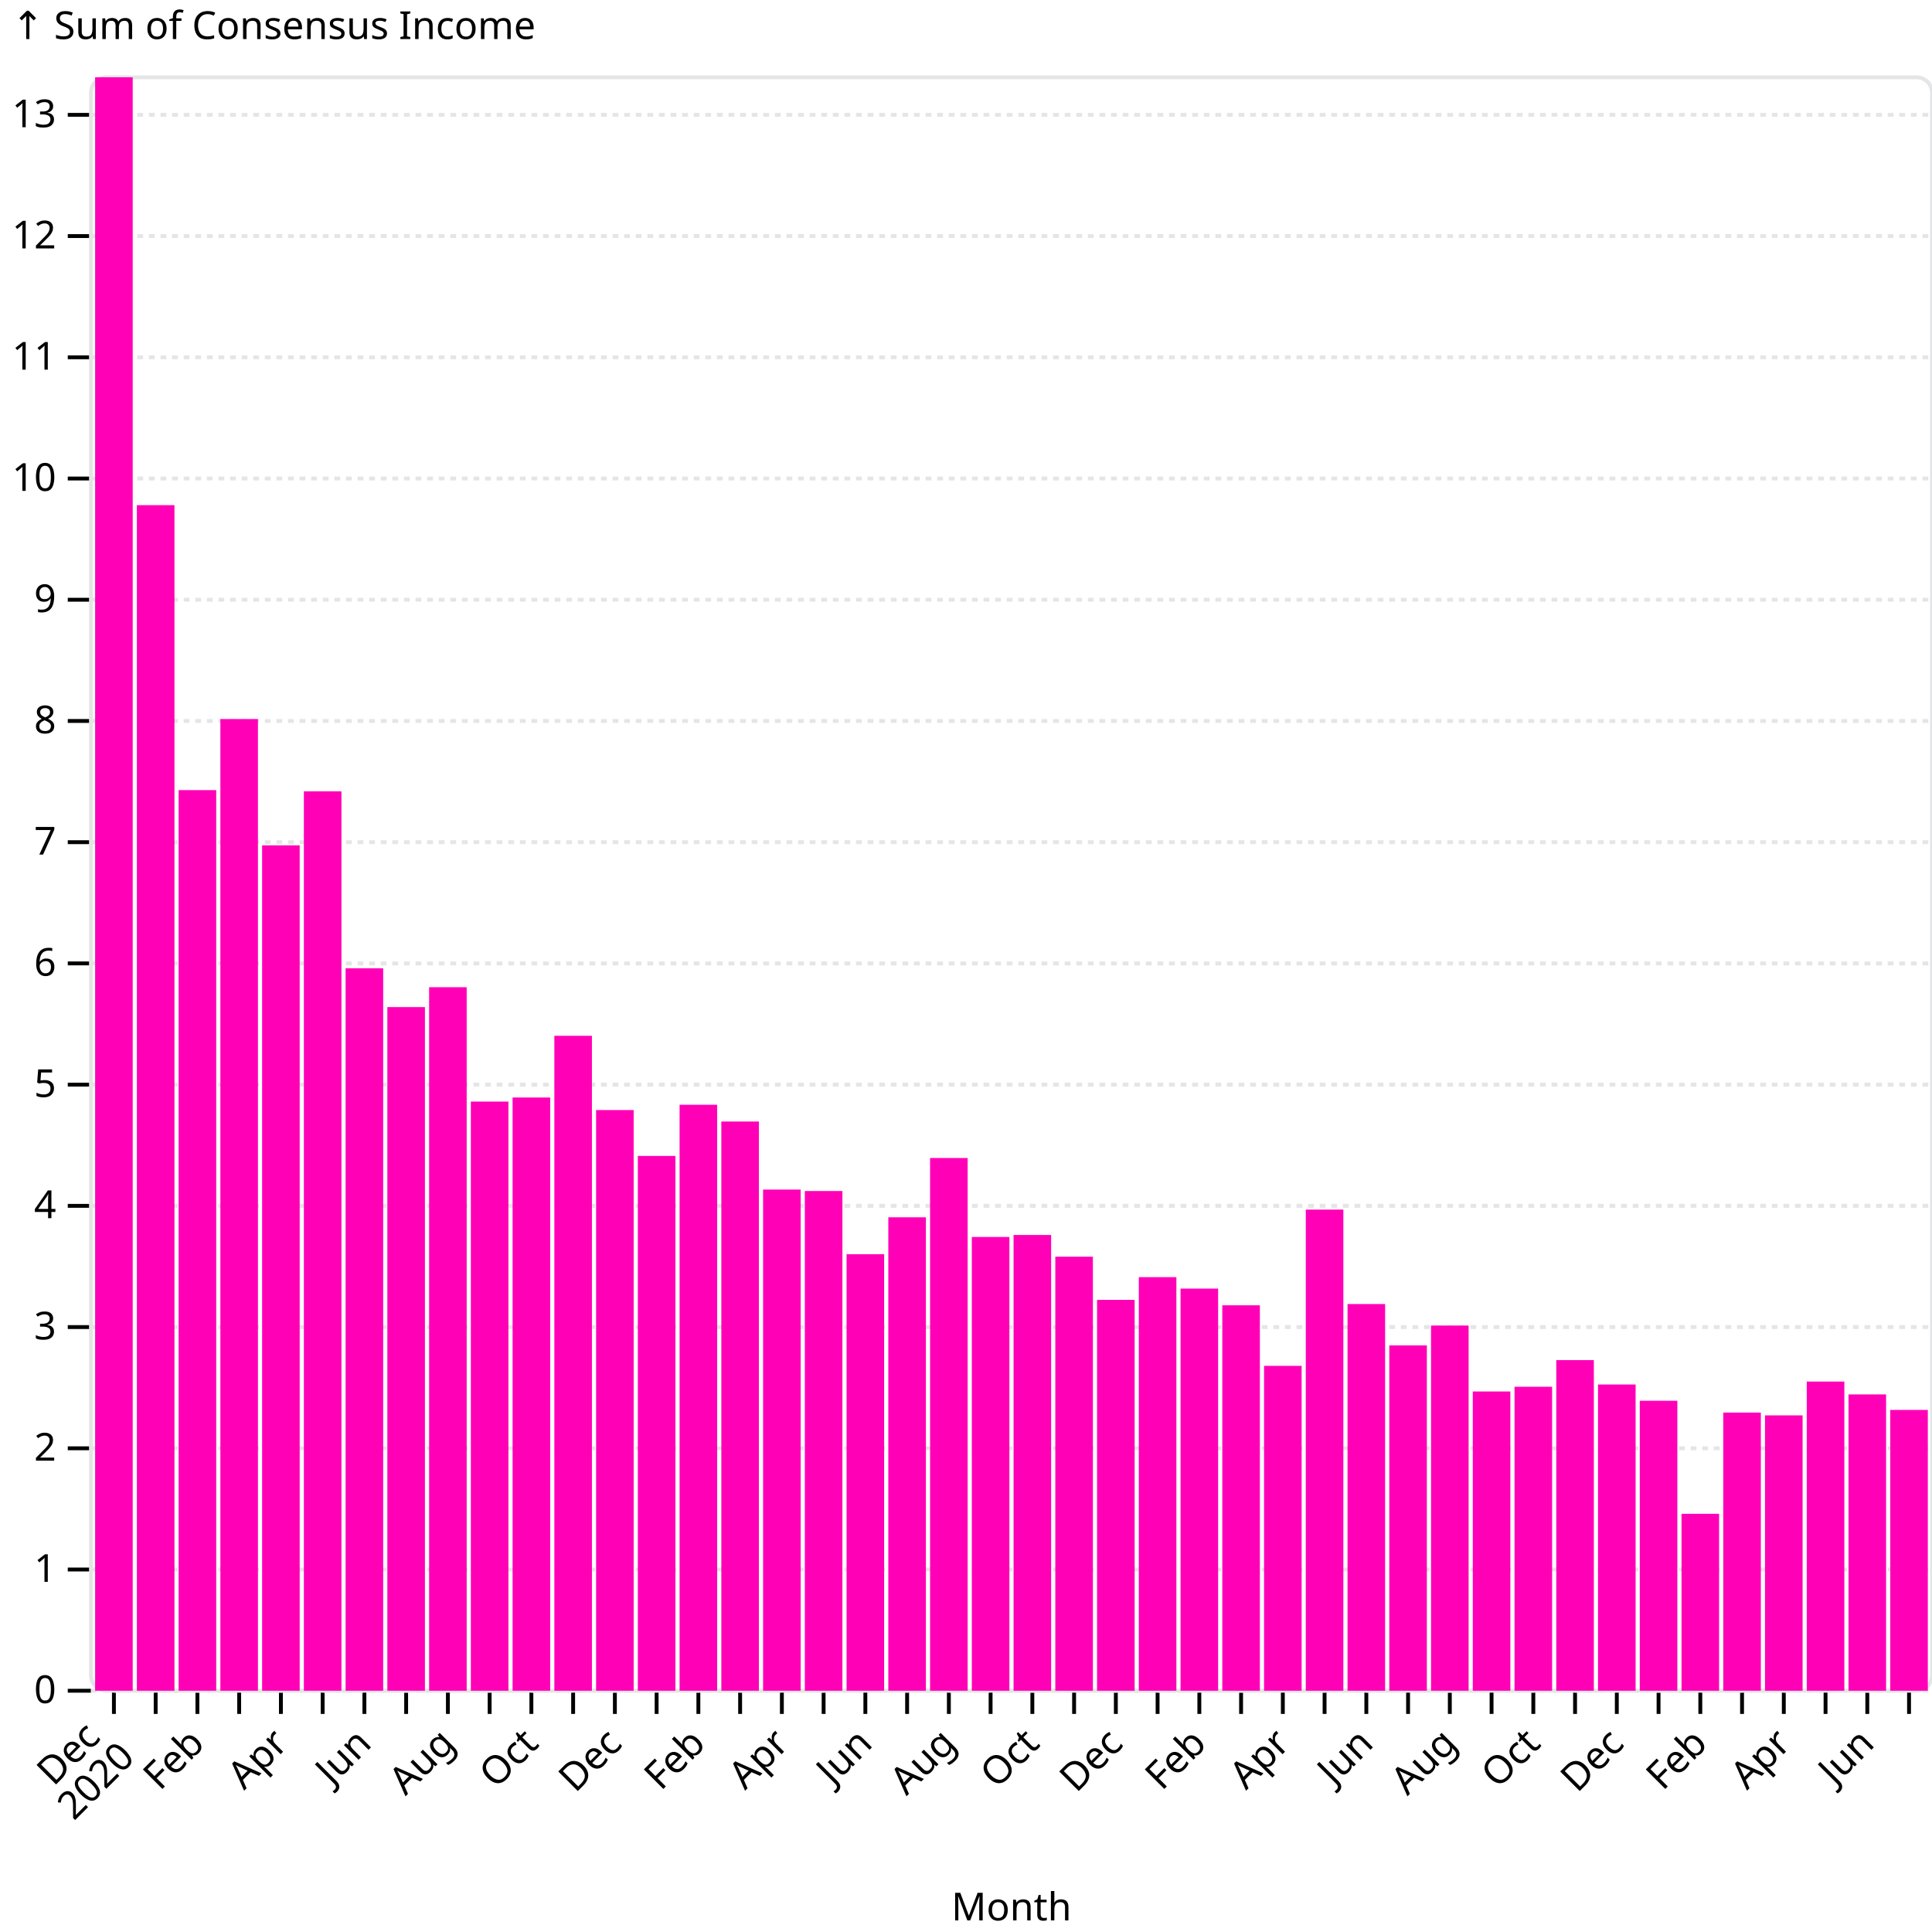
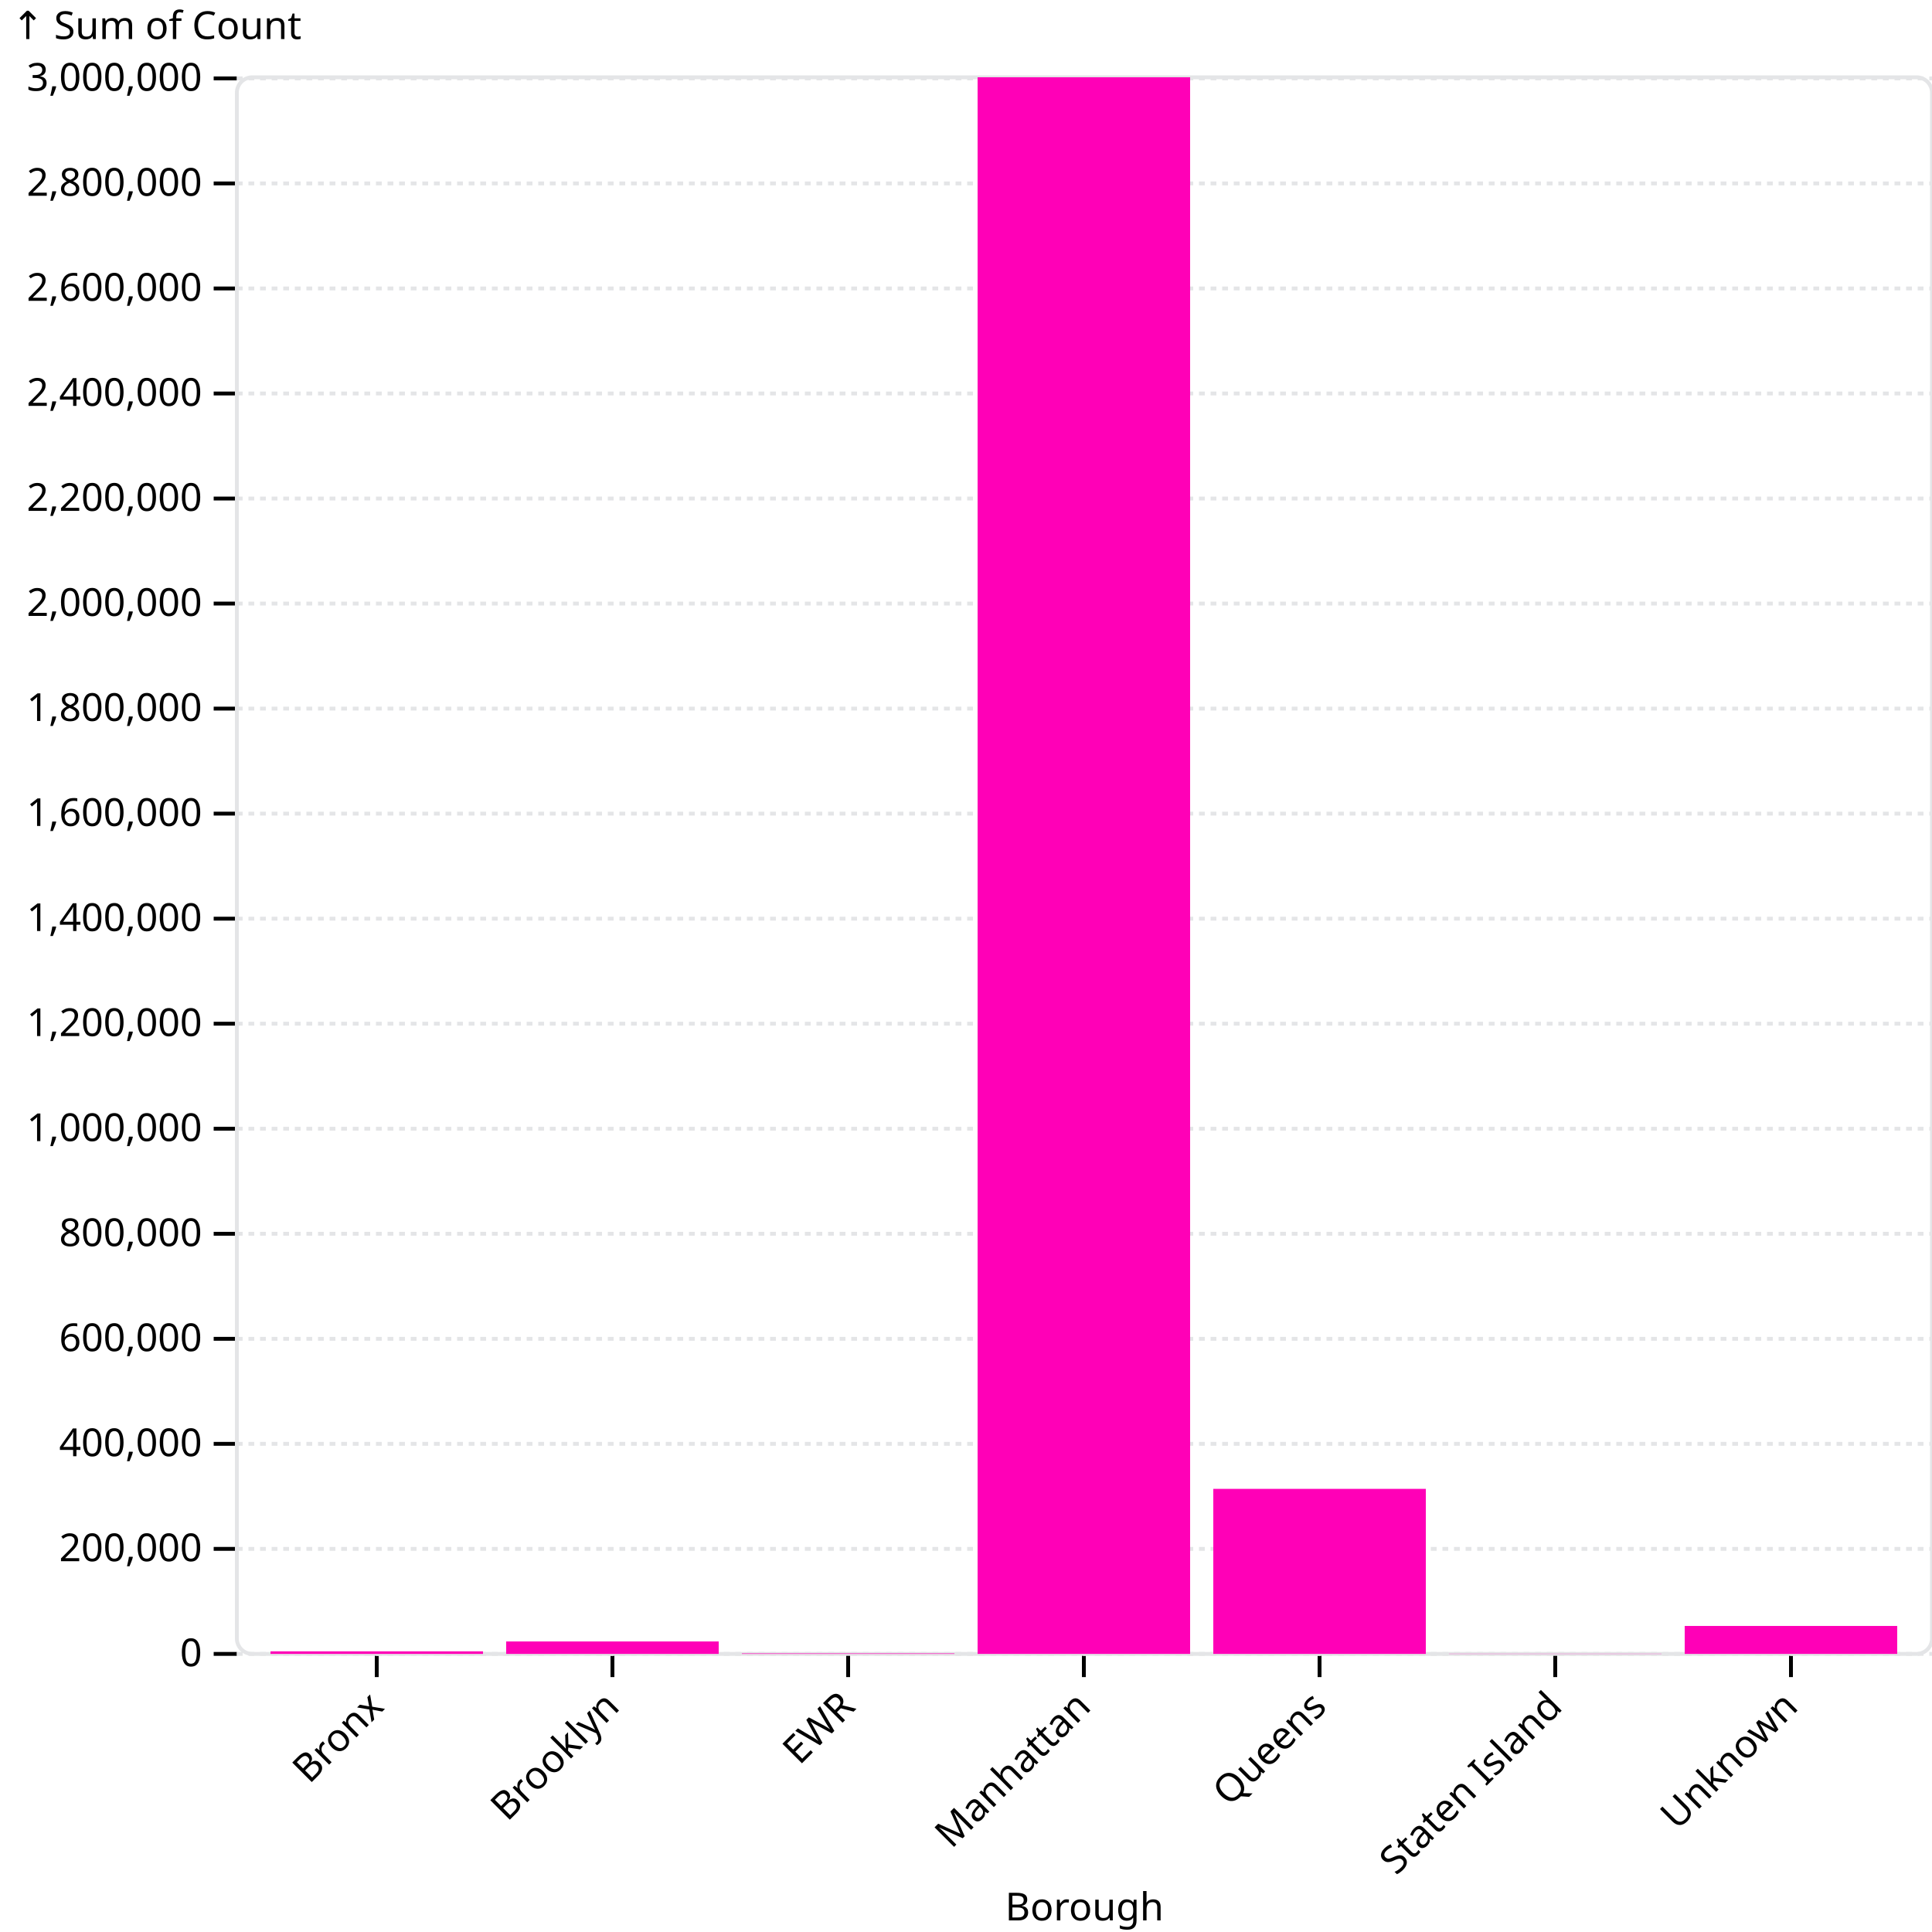
<svg xmlns="http://www.w3.org/2000/svg" class="plot-chart" fill="currentColor" font-family="system-ui, sans-serif" font-size="10" text-anchor="middle" width="500" height="500" viewBox="0 0 500 500" style="overflow: visible;">
  <style>:where(.plot-chart) {
  --plot-background: white;
  display: block;
  height: auto;
  height: intrinsic;
  max-width: 100%;
}
:where(.plot-chart text),
:where(.plot-chart tspan) {
  white-space: pre;
}</style>
  <g aria-label="y-axis tick" aria-hidden="true" fill="none" stroke="currentColor">
-     <path transform="translate(23.53888,437.5616)" d="M0,0L-6,0" />
-     <path transform="translate(23.53888,406.1894)" d="M0,0L-6,0" />
-     <path transform="translate(23.53888,374.8171)" d="M0,0L-6,0" />
-     <path transform="translate(23.53888,343.4449)" d="M0,0L-6,0" />
-     <path transform="translate(23.53888,312.0726)" d="M0,0L-6,0" />
-     <path transform="translate(23.53888,280.7004)" d="M0,0L-6,0" />
-     <path transform="translate(23.53888,249.3281)" d="M0,0L-6,0" />
-     <path transform="translate(23.53888,217.9559)" d="M0,0L-6,0" />
-     <path transform="translate(23.53888,186.5837)" d="M0,0L-6,0" />
-     <path transform="translate(23.53888,155.2114)" d="M0,0L-6,0" />
-     <path transform="translate(23.53888,123.8392)" d="M0,0L-6,0" />
-     <path transform="translate(23.53888,92.46691)" d="M0,0L-6,0" />
-     <path transform="translate(23.53888,61.09466)" d="M0,0L-6,0" />
-     <path transform="translate(23.53888,29.72242)" d="M0,0L-6,0" />
+     <path transform="translate(61.3,428.0291)" d="M0,0L-6,0" />
+     <path transform="translate(61.3,400.8464)" d="M0,0L-6,0" />
+     <path transform="translate(61.3,373.6636)" d="M0,0L-6,0" />
+     <path transform="translate(61.3,346.4809)" d="M0,0L-6,0" />
+     <path transform="translate(61.3,319.2981)" d="M0,0L-6,0" />
+     <path transform="translate(61.3,292.1154)" d="M0,0L-6,0" />
+     <path transform="translate(61.3,264.9326)" d="M0,0L-6,0" />
+     <path transform="translate(61.3,237.7499)" d="M0,0L-6,0" />
+     <path transform="translate(61.3,210.5671)" d="M0,0L-6,0" />
+     <path transform="translate(61.3,183.3844)" d="M0,0L-6,0" />
+     <path transform="translate(61.3,156.2016)" d="M0,0L-6,0" />
+     <path transform="translate(61.3,129.0189)" d="M0,0L-6,0" />
+     <path transform="translate(61.3,101.8361)" d="M0,0L-6,0" />
+     <path transform="translate(61.3,74.65337)" d="M0,0L-6,0" />
+     <path transform="translate(61.3,47.47062)" d="M0,0L-6,0" />
+     <path transform="translate(61.3,20.28787)" d="M0,0L-6,0" />
  </g>
  <g aria-label="y-axis tick label" text-anchor="end" font-variant="tabular-nums" transform="translate(-9,0)">
-     <text y="0.32em" transform="translate(23.53888,437.5616)">0</text>
-     <text y="0.32em" transform="translate(23.53888,406.1894)">1</text>
-     <text y="0.32em" transform="translate(23.53888,374.8171)">2</text>
-     <text y="0.32em" transform="translate(23.53888,343.4449)">3</text>
-     <text y="0.32em" transform="translate(23.53888,312.0726)">4</text>
-     <text y="0.32em" transform="translate(23.53888,280.7004)">5</text>
-     <text y="0.32em" transform="translate(23.53888,249.3281)">6</text>
-     <text y="0.32em" transform="translate(23.53888,217.9559)">7</text>
-     <text y="0.32em" transform="translate(23.53888,186.5837)">8</text>
-     <text y="0.32em" transform="translate(23.53888,155.2114)">9</text>
-     <text y="0.32em" transform="translate(23.53888,123.8392)">10</text>
-     <text y="0.32em" transform="translate(23.53888,92.46691)">11</text>
-     <text y="0.32em" transform="translate(23.53888,61.09466)">12</text>
-     <text y="0.32em" transform="translate(23.53888,29.72242)">13</text>
+     <text y="0.32em" transform="translate(61.3,428.0291)">0</text>
+     <text y="0.32em" transform="translate(61.3,400.8464)">200,000</text>
+     <text y="0.32em" transform="translate(61.3,373.6636)">400,000</text>
+     <text y="0.32em" transform="translate(61.3,346.4809)">600,000</text>
+     <text y="0.32em" transform="translate(61.3,319.2981)">800,000</text>
+     <text y="0.32em" transform="translate(61.3,292.1154)">1,000,000</text>
+     <text y="0.32em" transform="translate(61.3,264.9326)">1,200,000</text>
+     <text y="0.32em" transform="translate(61.3,237.7499)">1,400,000</text>
+     <text y="0.32em" transform="translate(61.3,210.5671)">1,600,000</text>
+     <text y="0.32em" transform="translate(61.3,183.3844)">1,800,000</text>
+     <text y="0.32em" transform="translate(61.3,156.2016)">2,000,000</text>
+     <text y="0.32em" transform="translate(61.3,129.0189)">2,200,000</text>
+     <text y="0.32em" transform="translate(61.3,101.8361)">2,400,000</text>
+     <text y="0.32em" transform="translate(61.3,74.65337)">2,600,000</text>
+     <text y="0.32em" transform="translate(61.3,47.47062)">2,800,000</text>
+     <text y="0.32em" transform="translate(61.3,20.28787)">3,000,000</text>
  </g>
-   <g aria-label="y-axis label" text-anchor="start" transform="translate(-20.53888,-17)">
-     <text y="0.71em" transform="translate(23.53888,20)">↑ Sum of Consensus Income</text>
+   <g aria-label="y-axis label" text-anchor="start" transform="translate(-58.3,-17)">
+     <text y="0.71em" transform="translate(61.3,20)">↑ Sum of Count</text>
  </g>
-   <g aria-label="x-axis tick" aria-hidden="true" fill="none" stroke="currentColor" transform="translate(4.861848,0)">
-     <path transform="translate(24.61929,437.5616)" d="M0,0L0,6" />
-     <path transform="translate(35.4234,437.5616)" d="M0,0L0,6" />
-     <path transform="translate(46.2275,437.5616)" d="M0,0L0,6" />
-     <path transform="translate(57.03161,437.5616)" d="M0,0L0,6" />
-     <path transform="translate(67.83572,437.5616)" d="M0,0L0,6" />
-     <path transform="translate(78.63982,437.5616)" d="M0,0L0,6" />
-     <path transform="translate(89.44393,437.5616)" d="M0,0L0,6" />
-     <path transform="translate(100.248,437.5616)" d="M0,0L0,6" />
-     <path transform="translate(111.0521,437.5616)" d="M0,0L0,6" />
-     <path transform="translate(121.8563,437.5616)" d="M0,0L0,6" />
-     <path transform="translate(132.6604,437.5616)" d="M0,0L0,6" />
-     <path transform="translate(143.4645,437.5616)" d="M0,0L0,6" />
-     <path transform="translate(154.2686,437.5616)" d="M0,0L0,6" />
-     <path transform="translate(165.0727,437.5616)" d="M0,0L0,6" />
-     <path transform="translate(175.8768,437.5616)" d="M0,0L0,6" />
-     <path transform="translate(186.6809,437.5616)" d="M0,0L0,6" />
-     <path transform="translate(197.485,437.5616)" d="M0,0L0,6" />
-     <path transform="translate(208.2891,437.5616)" d="M0,0L0,6" />
-     <path transform="translate(219.0932,437.5616)" d="M0,0L0,6" />
-     <path transform="translate(229.8973,437.5616)" d="M0,0L0,6" />
-     <path transform="translate(240.7014,437.5616)" d="M0,0L0,6" />
-     <path transform="translate(251.5055,437.5616)" d="M0,0L0,6" />
-     <path transform="translate(262.3096,437.5616)" d="M0,0L0,6" />
-     <path transform="translate(273.1138,437.5616)" d="M0,0L0,6" />
-     <path transform="translate(283.9179,437.5616)" d="M0,0L0,6" />
-     <path transform="translate(294.722,437.5616)" d="M0,0L0,6" />
-     <path transform="translate(305.5261,437.5616)" d="M0,0L0,6" />
-     <path transform="translate(316.3302,437.5616)" d="M0,0L0,6" />
-     <path transform="translate(327.1343,437.5616)" d="M0,0L0,6" />
-     <path transform="translate(337.9384,437.5616)" d="M0,0L0,6" />
-     <path transform="translate(348.7425,437.5616)" d="M0,0L0,6" />
-     <path transform="translate(359.5466,437.5616)" d="M0,0L0,6" />
-     <path transform="translate(370.3507,437.5616)" d="M0,0L0,6" />
-     <path transform="translate(381.1548,437.5616)" d="M0,0L0,6" />
-     <path transform="translate(391.9589,437.5616)" d="M0,0L0,6" />
-     <path transform="translate(402.763,437.5616)" d="M0,0L0,6" />
-     <path transform="translate(413.5671,437.5616)" d="M0,0L0,6" />
-     <path transform="translate(424.3713,437.5616)" d="M0,0L0,6" />
-     <path transform="translate(435.1754,437.5616)" d="M0,0L0,6" />
-     <path transform="translate(445.9795,437.5616)" d="M0,0L0,6" />
-     <path transform="translate(456.7836,437.5616)" d="M0,0L0,6" />
-     <path transform="translate(467.5877,437.5616)" d="M0,0L0,6" />
-     <path transform="translate(478.3918,437.5616)" d="M0,0L0,6" />
-     <path transform="translate(489.1959,437.5616)" d="M0,0L0,6" />
+   <g aria-label="x-axis tick" aria-hidden="true" fill="none" stroke="currentColor" transform="translate(27.5,0)">
+     <path transform="translate(70,428.0291)" d="M0,0L0,6" />
+     <path transform="translate(131,428.0291)" d="M0,0L0,6" />
+     <path transform="translate(192,428.0291)" d="M0,0L0,6" />
+     <path transform="translate(253,428.0291)" d="M0,0L0,6" />
+     <path transform="translate(314,428.0291)" d="M0,0L0,6" />
+     <path transform="translate(375,428.0291)" d="M0,0L0,6" />
+     <path transform="translate(436,428.0291)" d="M0,0L0,6" />
  </g>
-   <g aria-label="x-axis tick label" text-anchor="end" transform="translate(4.861848,11.82843)">
-     <text transform="translate(24.61929,437.5616) rotate(-45)">
-       <tspan x="0" y="-0.18em">Dec</tspan>
-       <tspan x="0" dy="1em">2020</tspan>
-     </text>
-     <text transform="translate(35.4234,437.5616) rotate(-45)" style="display: none;">
-       <tspan x="0" y="-0.18em">Jan</tspan>
-       <tspan x="0" dy="1em">2021</tspan>
-     </text>
-     <text y="0.32em" transform="translate(46.2275,437.5616) rotate(-45)">Feb</text>
-     <text y="0.32em" transform="translate(57.03161,437.5616) rotate(-45)" style="display: none;">Mar</text>
-     <text y="0.32em" transform="translate(67.83572,437.5616) rotate(-45)">Apr</text>
-     <text y="0.32em" transform="translate(78.63982,437.5616) rotate(-45)" style="display: none;">May</text>
-     <text y="0.32em" transform="translate(89.44393,437.5616) rotate(-45)">Jun</text>
-     <text y="0.32em" transform="translate(100.248,437.5616) rotate(-45)" style="display: none;">Jul</text>
-     <text y="0.32em" transform="translate(111.0521,437.5616) rotate(-45)">Aug</text>
-     <text y="0.32em" transform="translate(121.8563,437.5616) rotate(-45)" style="display: none;">Sep</text>
-     <text y="0.32em" transform="translate(132.6604,437.5616) rotate(-45)">Oct</text>
-     <text y="0.32em" transform="translate(143.4645,437.5616) rotate(-45)" style="display: none;">Nov</text>
-     <text y="0.32em" transform="translate(154.2686,437.5616) rotate(-45)">Dec</text>
-     <text transform="translate(165.0727,437.5616) rotate(-45)" style="display: none;">
-       <tspan x="0" y="-0.18em">Jan</tspan>
-       <tspan x="0" dy="1em">2022</tspan>
-     </text>
-     <text y="0.32em" transform="translate(175.8768,437.5616) rotate(-45)">Feb</text>
-     <text y="0.32em" transform="translate(186.6809,437.5616) rotate(-45)" style="display: none;">Mar</text>
-     <text y="0.32em" transform="translate(197.485,437.5616) rotate(-45)">Apr</text>
-     <text y="0.32em" transform="translate(208.2891,437.5616) rotate(-45)" style="display: none;">May</text>
-     <text y="0.32em" transform="translate(219.0932,437.5616) rotate(-45)">Jun</text>
-     <text y="0.32em" transform="translate(229.8973,437.5616) rotate(-45)" style="display: none;">Jul</text>
-     <text y="0.32em" transform="translate(240.7014,437.5616) rotate(-45)">Aug</text>
-     <text y="0.32em" transform="translate(251.5055,437.5616) rotate(-45)" style="display: none;">Sep</text>
-     <text y="0.32em" transform="translate(262.3096,437.5616) rotate(-45)">Oct</text>
-     <text y="0.32em" transform="translate(273.1138,437.5616) rotate(-45)" style="display: none;">Nov</text>
-     <text y="0.32em" transform="translate(283.9179,437.5616) rotate(-45)">Dec</text>
-     <text transform="translate(294.722,437.5616) rotate(-45)" style="display: none;">
-       <tspan x="0" y="-0.18em">Jan</tspan>
-       <tspan x="0" dy="1em">2023</tspan>
-     </text>
-     <text y="0.32em" transform="translate(305.5261,437.5616) rotate(-45)">Feb</text>
-     <text y="0.32em" transform="translate(316.3302,437.5616) rotate(-45)" style="display: none;">Mar</text>
-     <text y="0.32em" transform="translate(327.1343,437.5616) rotate(-45)">Apr</text>
-     <text y="0.32em" transform="translate(337.9384,437.5616) rotate(-45)" style="display: none;">May</text>
-     <text y="0.32em" transform="translate(348.7425,437.5616) rotate(-45)">Jun</text>
-     <text y="0.32em" transform="translate(359.5466,437.5616) rotate(-45)" style="display: none;">Jul</text>
-     <text y="0.32em" transform="translate(370.3507,437.5616) rotate(-45)">Aug</text>
-     <text y="0.32em" transform="translate(381.1548,437.5616) rotate(-45)" style="display: none;">Sep</text>
-     <text y="0.32em" transform="translate(391.9589,437.5616) rotate(-45)">Oct</text>
-     <text y="0.32em" transform="translate(402.763,437.5616) rotate(-45)" style="display: none;">Nov</text>
-     <text y="0.32em" transform="translate(413.5671,437.5616) rotate(-45)">Dec</text>
-     <text transform="translate(424.3713,437.5616) rotate(-45)" style="display: none;">
-       <tspan x="0" y="-0.18em">Jan</tspan>
-       <tspan x="0" dy="1em">2024</tspan>
-     </text>
-     <text y="0.32em" transform="translate(435.1754,437.5616) rotate(-45)">Feb</text>
-     <text y="0.32em" transform="translate(445.9795,437.5616) rotate(-45)" style="display: none;">Mar</text>
-     <text y="0.32em" transform="translate(456.7836,437.5616) rotate(-45)">Apr</text>
-     <text y="0.32em" transform="translate(467.5877,437.5616) rotate(-45)" style="display: none;">May</text>
-     <text y="0.32em" transform="translate(478.3918,437.5616) rotate(-45)">Jun</text>
-     <text y="0.32em" transform="translate(489.1959,437.5616) rotate(-45)" style="display: none;">Jul</text>
+   <g aria-label="x-axis tick label" text-anchor="end" transform="translate(27.5,11.82843)">
+     <text y="0.32em" transform="translate(70,428.0291) rotate(-45)">Bronx</text>
+     <text y="0.32em" transform="translate(131,428.0291) rotate(-45)">Brooklyn</text>
+     <text y="0.32em" transform="translate(192,428.0291) rotate(-45)">EWR</text>
+     <text y="0.32em" transform="translate(253,428.0291) rotate(-45)">Manhattan</text>
+     <text y="0.32em" transform="translate(314,428.0291) rotate(-45)">Queens</text>
+     <text y="0.32em" transform="translate(375,428.0291) rotate(-45)">Staten Island</text>
+     <text y="0.32em" transform="translate(436,428.0291) rotate(-45)">Unknown</text>
  </g>
-   <g aria-label="x-axis label" transform="translate(0,59.43837)">
-     <text transform="translate(261.7694,437.5616)">Month</text>
+   <g aria-label="x-axis label" transform="translate(0,68.97088)">
+     <text transform="translate(280.65,428.0291)">Borough</text>
  </g>
-   <rect aria-label="frame" fill="hsla( 0 0% 100%)" stroke="hsla(220 6% 90%)" x="23.539" y="20" width="476.461" height="417.562" rx="4" ry="4" />
+   <rect aria-label="frame" fill="hsla( 0 0% 100%)" stroke="hsla(220 6% 90%)" x="61.3" y="20" width="438.7" height="408.029" rx="4" ry="4" />
  <g aria-label="y-grid" aria-hidden="true" stroke="hsla(220 6% 90%)" stroke-dasharray="1.5,1.5">
-     <line x1="23.539" x2="500" y1="437.562" y2="437.562" />
-     <line x1="23.539" x2="500" y1="406.189" y2="406.189" />
-     <line x1="23.539" x2="500" y1="374.817" y2="374.817" />
-     <line x1="23.539" x2="500" y1="343.445" y2="343.445" />
-     <line x1="23.539" x2="500" y1="312.073" y2="312.073" />
-     <line x1="23.539" x2="500" y1="280.7" y2="280.7" />
-     <line x1="23.539" x2="500" y1="249.328" y2="249.328" />
-     <line x1="23.539" x2="500" y1="217.956" y2="217.956" />
-     <line x1="23.539" x2="500" y1="186.584" y2="186.584" />
-     <line x1="23.539" x2="500" y1="155.211" y2="155.211" />
-     <line x1="23.539" x2="500" y1="123.839" y2="123.839" />
-     <line x1="23.539" x2="500" y1="92.467" y2="92.467" />
-     <line x1="23.539" x2="500" y1="61.095" y2="61.095" />
-     <line x1="23.539" x2="500" y1="29.722" y2="29.722" />
+     <line x1="61.3" x2="500" y1="428.029" y2="428.029" />
+     <line x1="61.3" x2="500" y1="400.846" y2="400.846" />
+     <line x1="61.3" x2="500" y1="373.664" y2="373.664" />
+     <line x1="61.3" x2="500" y1="346.481" y2="346.481" />
+     <line x1="61.3" x2="500" y1="319.298" y2="319.298" />
+     <line x1="61.3" x2="500" y1="292.115" y2="292.115" />
+     <line x1="61.3" x2="500" y1="264.933" y2="264.933" />
+     <line x1="61.3" x2="500" y1="237.75" y2="237.75" />
+     <line x1="61.3" x2="500" y1="210.567" y2="210.567" />
+     <line x1="61.3" x2="500" y1="183.384" y2="183.384" />
+     <line x1="61.3" x2="500" y1="156.202" y2="156.202" />
+     <line x1="61.3" x2="500" y1="129.019" y2="129.019" />
+     <line x1="61.3" x2="500" y1="101.836" y2="101.836" />
+     <line x1="61.3" x2="500" y1="74.653" y2="74.653" />
+     <line x1="61.3" x2="500" y1="47.471" y2="47.471" />
+     <line x1="61.3" x2="500" y1="20.288" y2="20.288" />
  </g>
  <g aria-label="bar" fill="hsla(317 100% 50%)">
-     <rect x="24.619" width="9.724" y="20" height="417.562" />
-     <rect x="35.423" width="9.724" y="130.736" height="306.826" />
-     <rect x="46.228" width="9.724" y="204.481" height="233.08" />
-     <rect x="57.032" width="9.724" y="186.088" height="251.474" />
-     <rect x="67.836" width="9.724" y="218.775" height="218.787" />
-     <rect x="78.64" width="9.724" y="204.805" height="232.756" />
-     <rect x="89.444" width="9.724" y="250.597" height="186.964" />
-     <rect x="100.248" width="9.724" y="260.635" height="176.927" />
-     <rect x="111.052" width="9.724" y="255.494" height="182.068" />
-     <rect x="121.856" width="9.724" y="285.09" height="152.472" />
-     <rect x="132.66" width="9.724" y="284.032" height="153.529" />
-     <rect x="143.464" width="9.724" y="268.061" height="169.501" />
-     <rect x="154.269" width="9.724" y="287.286" height="150.276" />
-     <rect x="165.073" width="9.724" y="299.154" height="138.408" />
-     <rect x="175.877" width="9.724" y="285.911" height="151.651" />
-     <rect x="186.681" width="9.724" y="290.249" height="147.313" />
-     <rect x="197.485" width="9.724" y="307.861" height="129.701" />
-     <rect x="208.289" width="9.724" y="308.24" height="129.321" />
-     <rect x="219.093" width="9.724" y="324.583" height="112.978" />
-     <rect x="229.897" width="9.724" y="315.038" height="122.524" />
-     <rect x="240.701" width="9.724" y="299.691" height="137.871" />
-     <rect x="251.506" width="9.724" y="320.128" height="117.434" />
-     <rect x="262.31" width="9.724" y="319.616" height="117.946" />
-     <rect x="273.114" width="9.724" y="325.234" height="112.328" />
-     <rect x="283.918" width="9.724" y="336.406" height="101.156" />
-     <rect x="294.722" width="9.724" y="330.525" height="107.037" />
-     <rect x="305.526" width="9.724" y="333.488" height="104.074" />
-     <rect x="316.33" width="9.724" y="337.812" height="99.75" />
-     <rect x="327.134" width="9.724" y="353.483" height="84.079" />
-     <rect x="337.938" width="9.724" y="313.043" height="124.519" />
-     <rect x="348.743" width="9.724" y="337.484" height="100.078" />
-     <rect x="359.547" width="9.724" y="348.182" height="89.38" />
-     <rect x="370.351" width="9.724" y="343.053" height="94.508" />
-     <rect x="381.155" width="9.724" y="360.115" height="77.446" />
-     <rect x="391.959" width="9.724" y="358.896" height="78.666" />
-     <rect x="402.763" width="9.724" y="351.996" height="85.566" />
-     <rect x="413.567" width="9.724" y="358.31" height="79.251" />
-     <rect x="424.371" width="9.724" y="362.515" height="75.047" />
-     <rect x="435.175" width="9.724" y="391.772" height="45.79" />
-     <rect x="445.979" width="9.724" y="365.573" height="71.988" />
-     <rect x="456.784" width="9.724" y="366.299" height="71.263" />
-     <rect x="467.588" width="9.724" y="357.546" height="80.016" />
-     <rect x="478.392" width="9.724" y="360.876" height="76.686" />
-     <rect x="489.196" width="9.724" y="364.889" height="72.673" />
+     <rect x="70" width="55" y="427.362" height="0.667" />
+     <rect x="131" width="55" y="424.807" height="3.222" />
+     <rect x="192" width="55" y="427.9" height="0.129" />
+     <rect x="253" width="55" y="20" height="408.029" />
+     <rect x="314" width="55" y="385.316" height="42.713" />
+     <rect x="375" width="55" y="427.979" height="0.05" />
+     <rect x="436" width="55" y="420.794" height="7.235" />
  </g>
-   <text x="500" y="20" dy="-1em" text-anchor="end" font-family="initial" style="display: none;">⚠️</text>
</svg>
